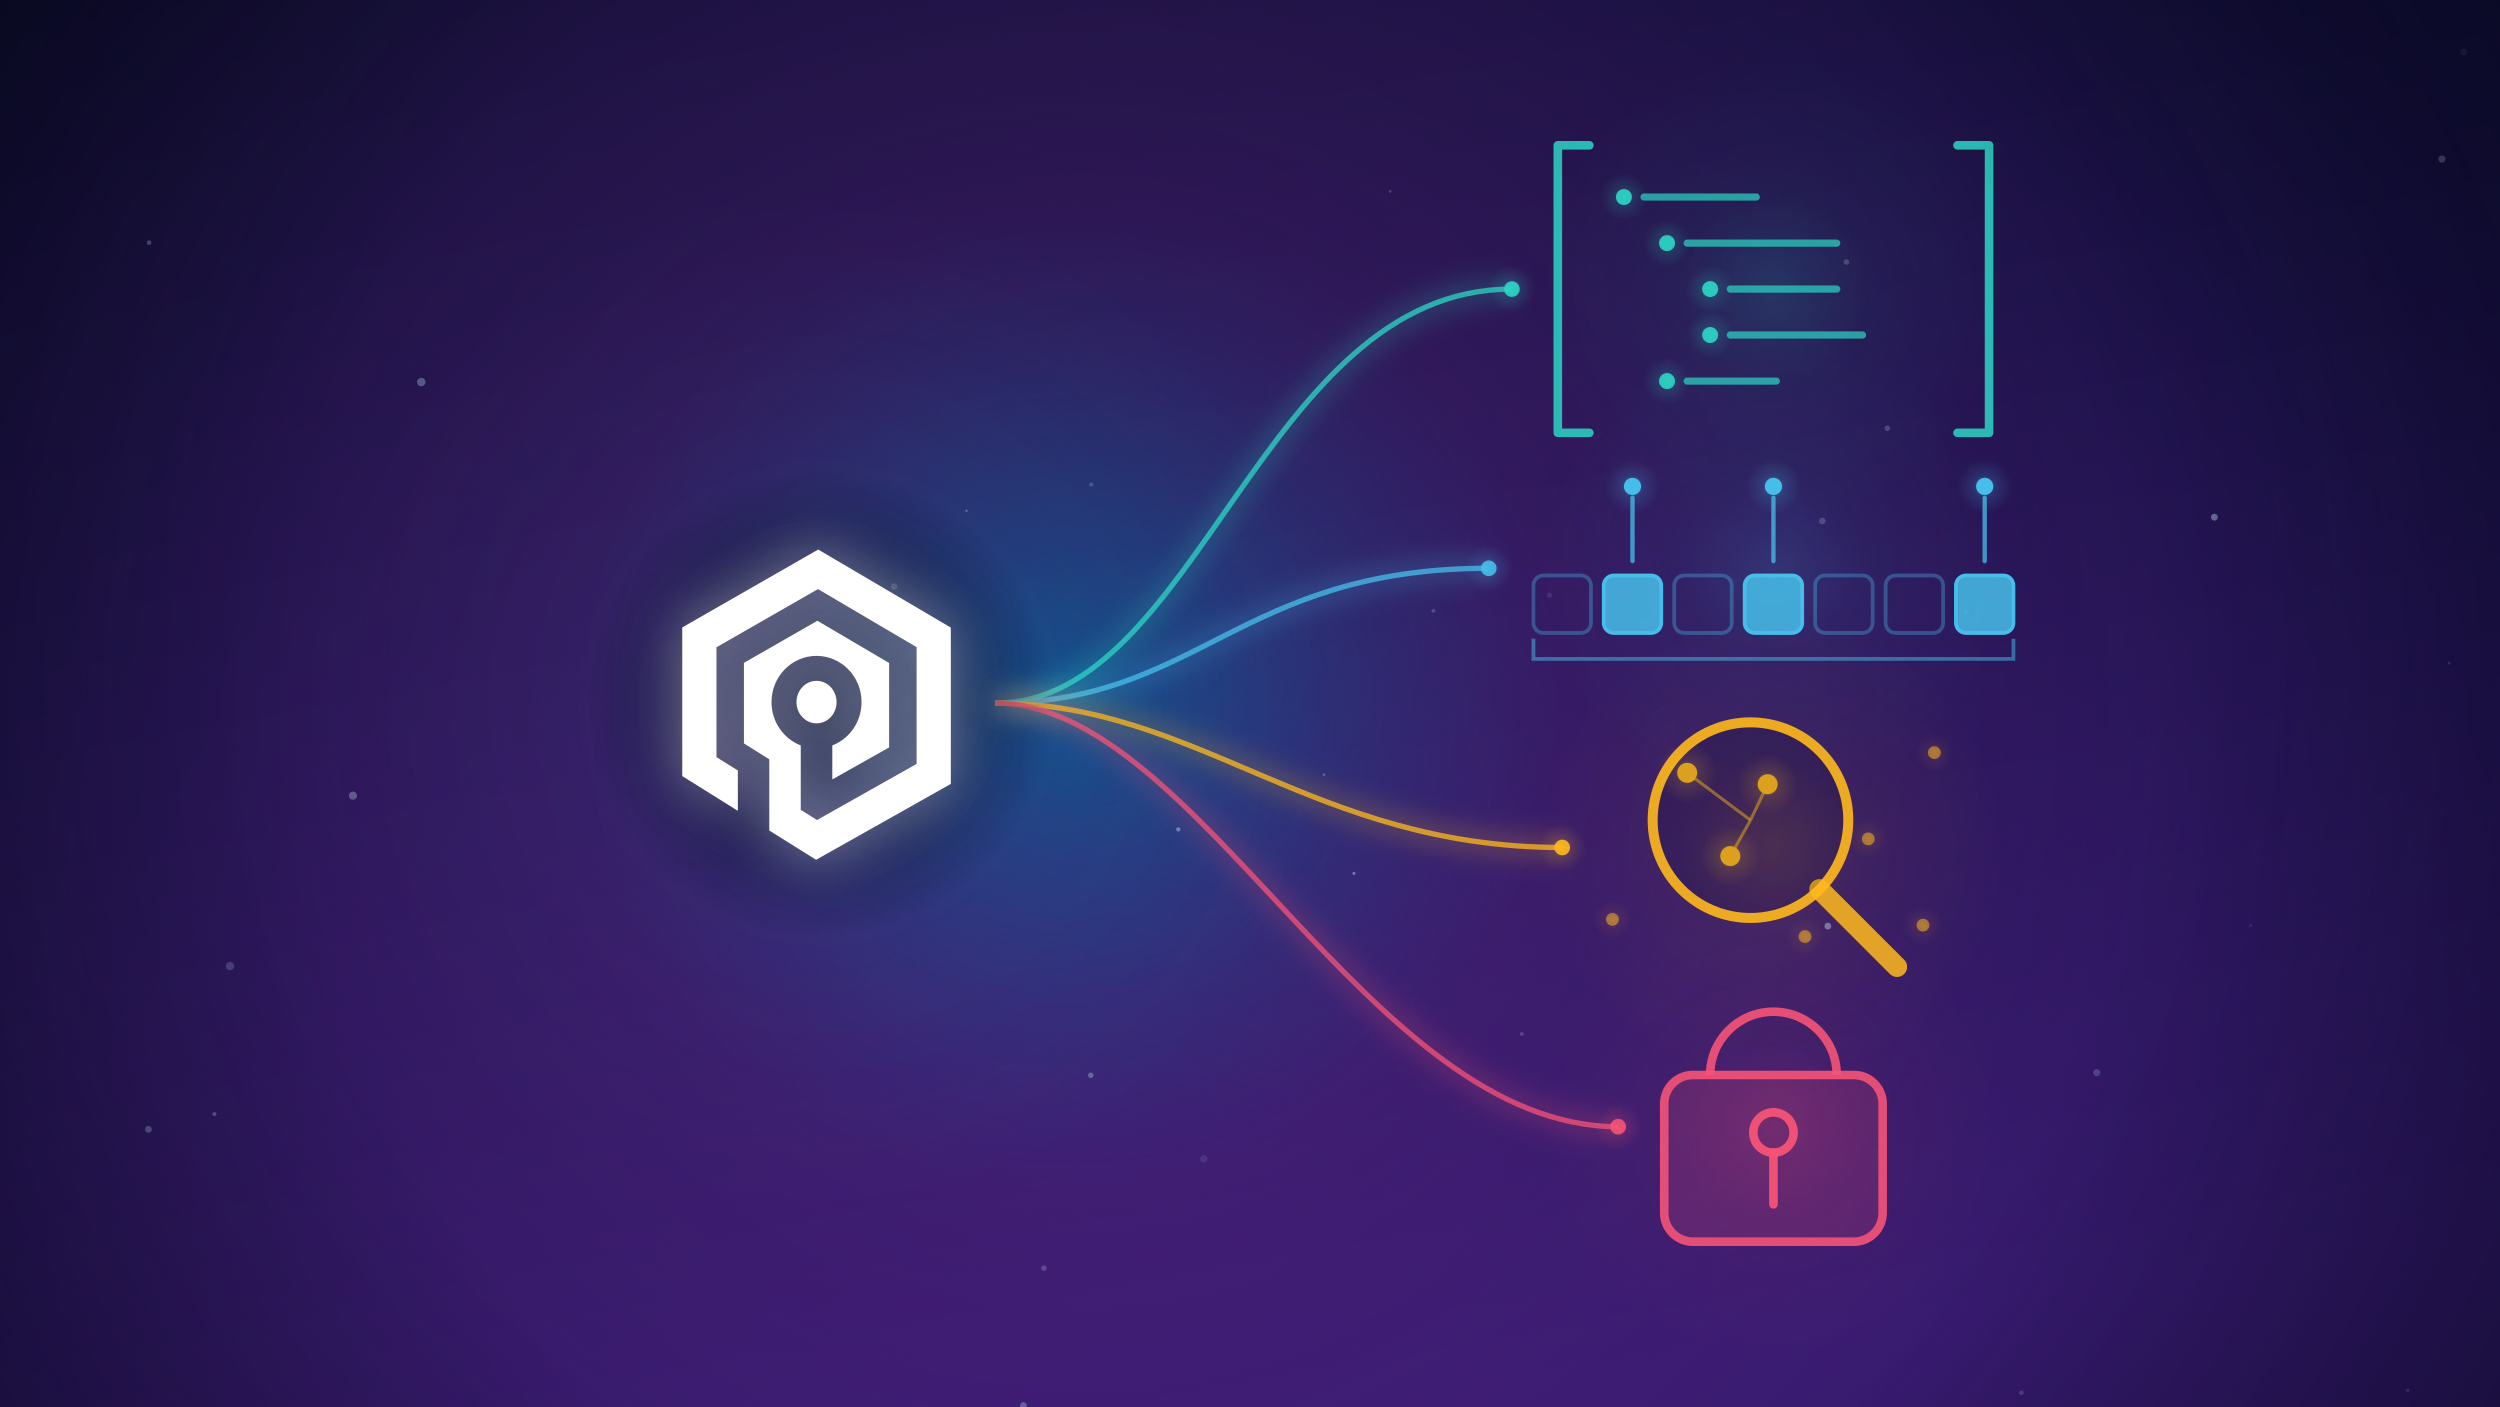
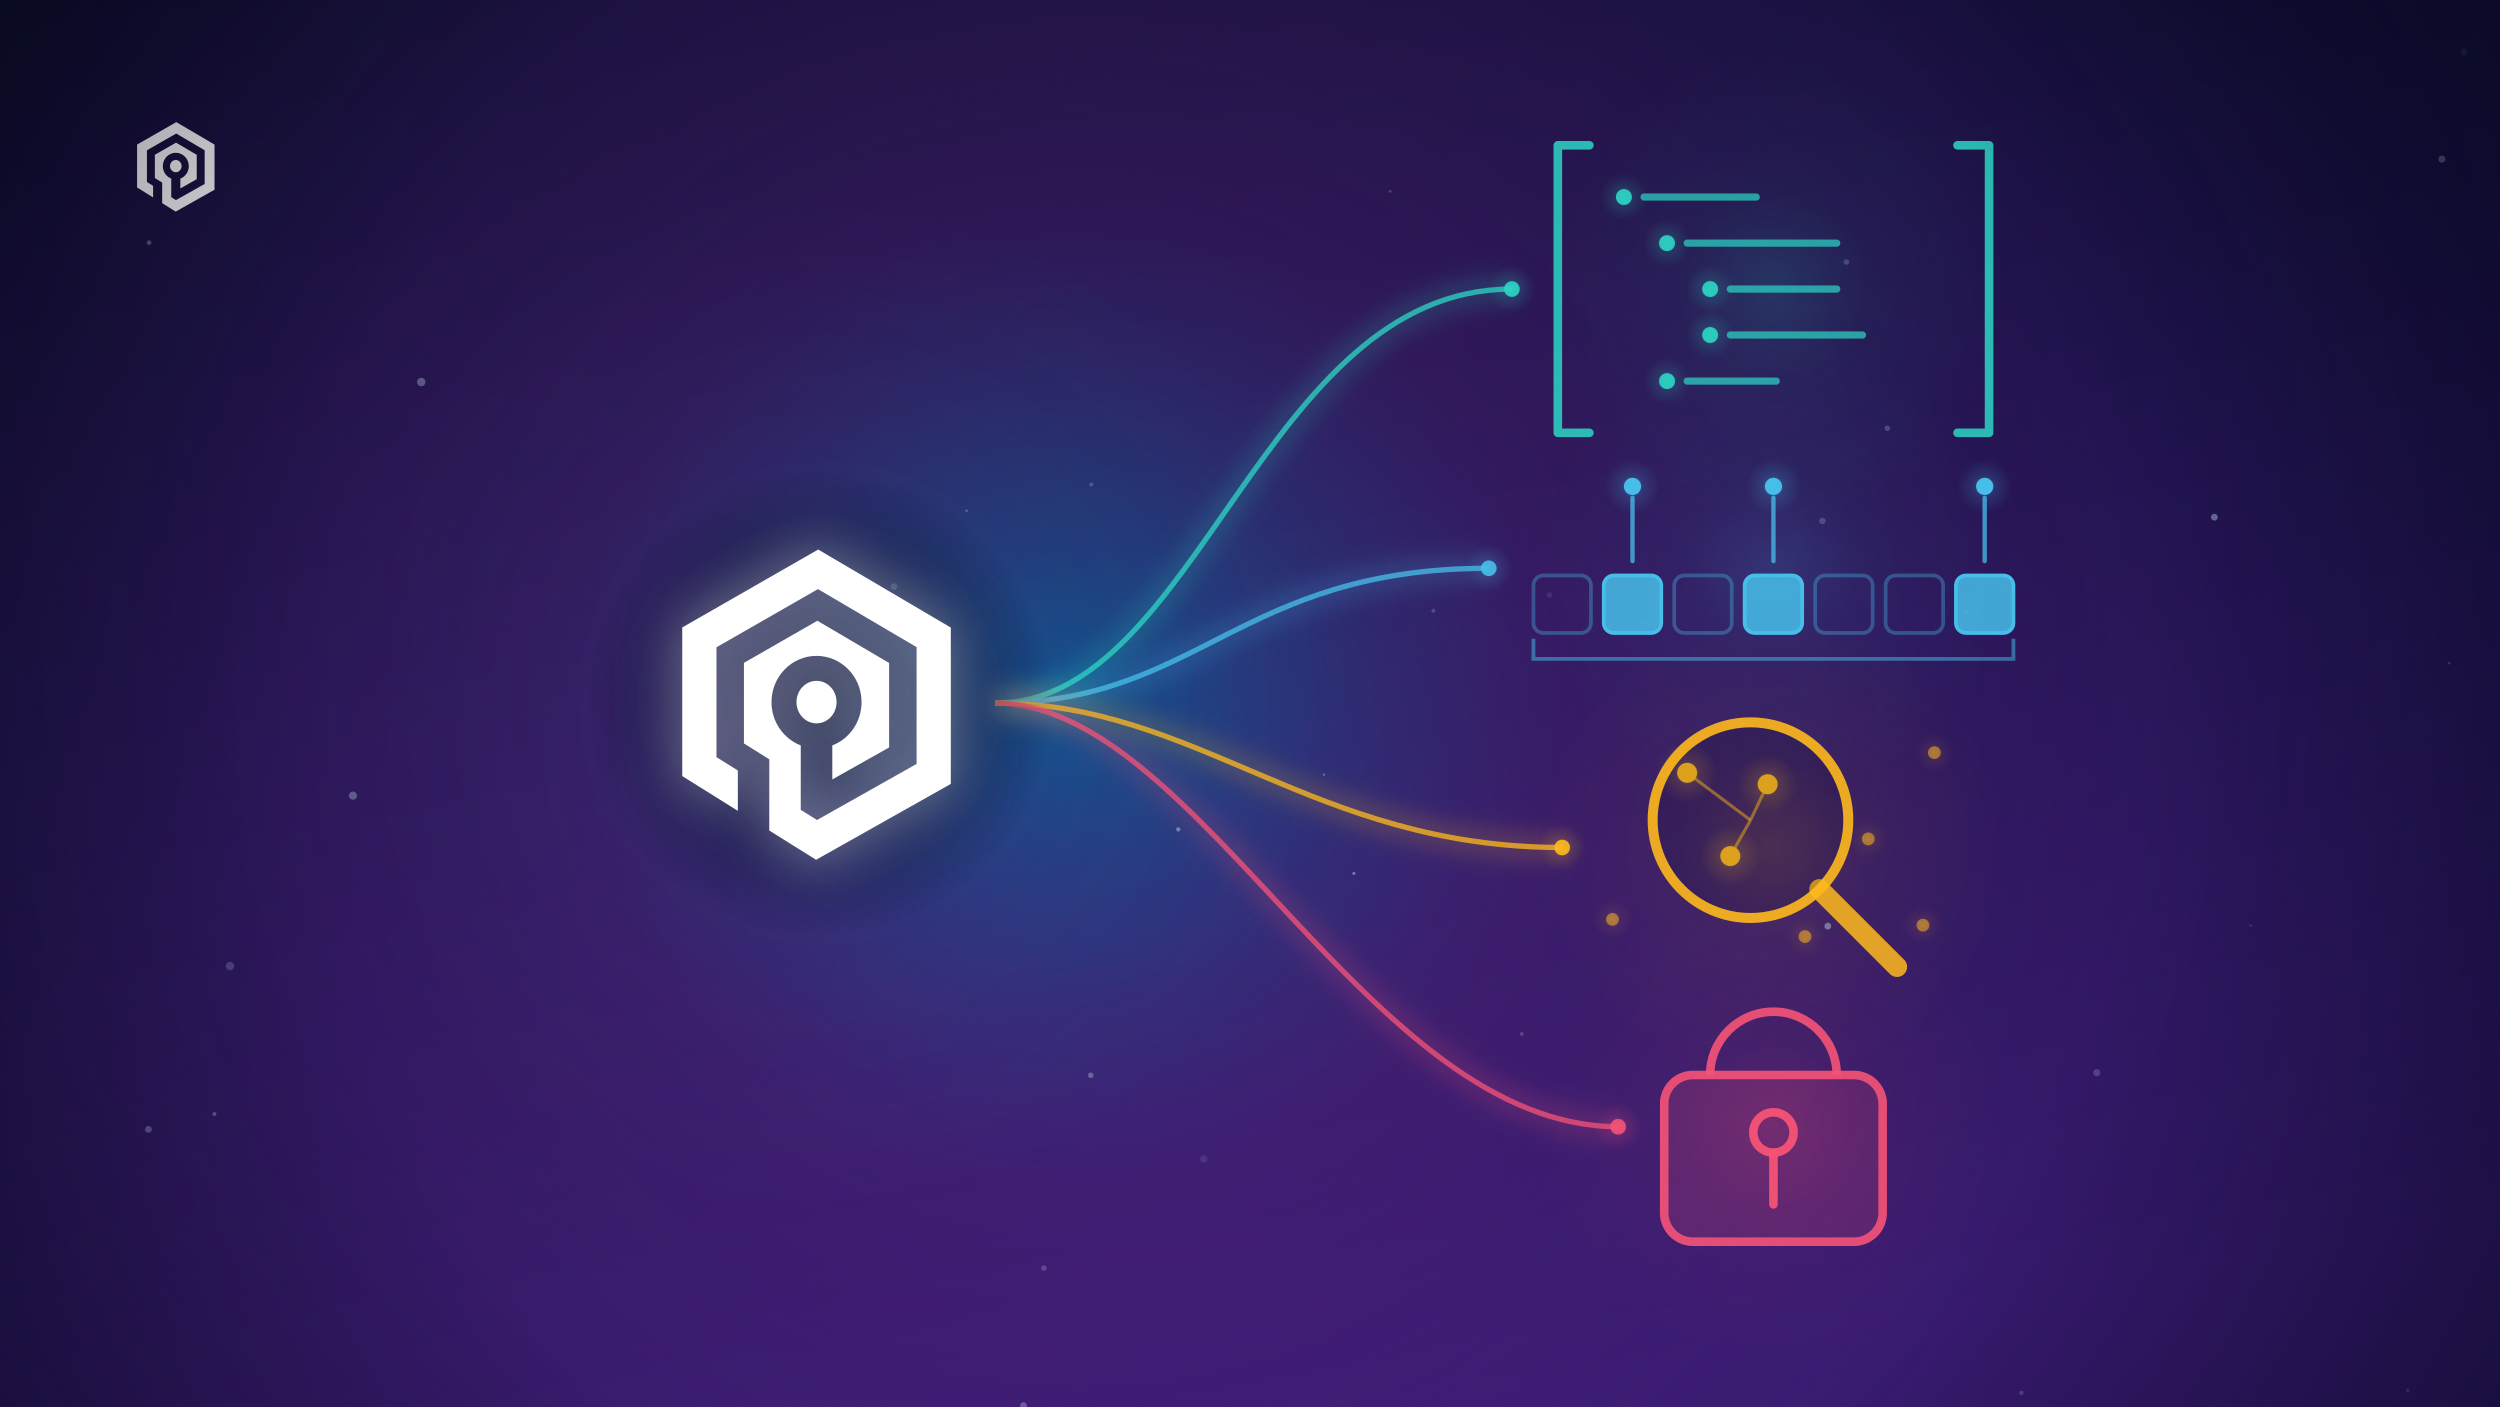
<svg xmlns="http://www.w3.org/2000/svg" width="1920" height="1080" viewBox="175 90 1600 900">
  <defs>
    <linearGradient id="sky" x1="0" y1="0" x2="0.32" y2="1">
      <stop offset="0" stop-color="#060A24" />
      <stop offset="0.48" stop-color="#171043" />
      <stop offset="1" stop-color="#301868" />
    </linearGradient>
    <radialGradient id="focus" gradientUnits="userSpaceOnUse" cx="860" cy="540" r="900">
      <stop offset="0" stop-color="#00A3E0" stop-opacity="0.42" />
      <stop offset="0.35" stop-color="#963CBD" stop-opacity="0.20" />
      <stop offset="1" stop-color="#963CBD" stop-opacity="0" />
    </radialGradient>
    <radialGradient id="vignette" gradientUnits="userSpaceOnUse" cx="960" cy="540" r="1180">
      <stop offset="0.5" stop-color="#03040F" stop-opacity="0" />
      <stop offset="1" stop-color="#03040F" stop-opacity="0.8" />
    </radialGradient>
    <radialGradient id="scrim">
      <stop offset="0" stop-color="#060A24" stop-opacity="0.72" />
      <stop offset="0.6" stop-color="#060A24" stop-opacity="0.45" />
      <stop offset="1" stop-color="#060A24" stop-opacity="0" />
    </radialGradient>
    <filter id="grain" x="0" y="0" width="100%" height="100%">
      <feTurbulence type="fractalNoise" baseFrequency="0.85" numOctaves="4" stitchTiles="stitch" />
      <feColorMatrix type="saturate" values="0" />
    </filter>
    <radialGradient id="h-cyan">
      <stop offset="0" stop-color="#46BDE9" stop-opacity="0.75" />
      <stop offset="0.4" stop-color="#46BDE9" stop-opacity="0.22" />
      <stop offset="1" stop-color="#46BDE9" stop-opacity="0" />
    </radialGradient>
    <radialGradient id="h-ice">
      <stop offset="0" stop-color="#CCF1FF" stop-opacity="0.75" />
      <stop offset="0.4" stop-color="#CCF1FF" stop-opacity="0.22" />
      <stop offset="1" stop-color="#CCF1FF" stop-opacity="0" />
    </radialGradient>
    <radialGradient id="h-mint">
      <stop offset="0" stop-color="#2CD5C4" stop-opacity="0.75" />
      <stop offset="0.4" stop-color="#2CD5C4" stop-opacity="0.22" />
      <stop offset="1" stop-color="#2CD5C4" stop-opacity="0" />
    </radialGradient>
    <radialGradient id="h-coral">
      <stop offset="0" stop-color="#F65275" stop-opacity="0.75" />
      <stop offset="0.4" stop-color="#F65275" stop-opacity="0.22" />
      <stop offset="1" stop-color="#F65275" stop-opacity="0" />
    </radialGradient>
    <radialGradient id="h-violet">
      <stop offset="0" stop-color="#963CBD" stop-opacity="0.75" />
      <stop offset="0.4" stop-color="#963CBD" stop-opacity="0.22" />
      <stop offset="1" stop-color="#963CBD" stop-opacity="0" />
    </radialGradient>
    <radialGradient id="h-gold">
      <stop offset="0" stop-color="#FFB81C" stop-opacity="0.75" />
      <stop offset="0.4" stop-color="#FFB81C" stop-opacity="0.22" />
      <stop offset="1" stop-color="#FFB81C" stop-opacity="0" />
    </radialGradient>
    <filter id="blur3" x="-70%" y="-70%" width="240%" height="240%">
      <feGaussianBlur stdDeviation="3" />
    </filter>
    <filter id="blur8" x="-70%" y="-70%" width="240%" height="240%">
      <feGaussianBlur stdDeviation="8" />
    </filter>
    <filter id="blur18" x="-70%" y="-70%" width="240%" height="240%">
      <feGaussianBlur stdDeviation="18" />
    </filter>
    <filter id="blur40" x="-70%" y="-70%" width="240%" height="240%">
      <feGaussianBlur stdDeviation="40" />
    </filter>
  </defs>
  <rect width="1920" height="1080" fill="url(#sky)" />
  <rect width="1920" height="1080" fill="url(#focus)" />
  <g>
    <circle cx="824.9" cy="44" r="1.3" fill="#CCF1FF" opacity="0.3" />
    <circle cx="880.7" cy="996.2" r="1.8" fill="#CCF1FF" opacity="0.3" />
    <circle cx="1737.8" cy="191.8" r="2.3" fill="#CCF1FF" opacity="0.3" />
    <circle cx="1565.4" cy="64.9" r="2.4" fill="#CCF1FF" opacity="0.1" />
    <circle cx="98.4" cy="184.7" r="1.2" fill="#CCF1FF" opacity="0.4" />
    <circle cx="1919.4" cy="388" r="1.3" fill="#CCF1FF" opacity="0.1" />
    <circle cx="1092.4" cy="480.9" r="1.3" fill="#CCF1FF" opacity="0.2" />
    <circle cx="1185.5" cy="1049.9" r="1" fill="#CCF1FF" opacity="0.3" />
    <circle cx="1394" cy="85.8" r="1.7" fill="#CCF1FF" opacity="0.3" />
    <circle cx="21.1" cy="242.6" r="1" fill="#CCF1FF" opacity="0.2" />
    <circle cx="444.6" cy="334.5" r="2.7" fill="#CCF1FF" opacity="0.3" />
    <circle cx="1022.4" cy="585.8" r="0.8" fill="#CCF1FF" opacity="0.3" />
    <circle cx="1433.1" cy="481.5" r="0.9" fill="#CCF1FF" opacity="0.3" />
    <circle cx="505.3" cy="84.3" r="2.5" fill="#CCF1FF" opacity="0.2" />
    <circle cx="1341.3" cy="423.4" r="2.1" fill="#CCF1FF" opacity="0.2" />
    <circle cx="330.8" cy="1041.1" r="2.4" fill="#CCF1FF" opacity="0.3" />
    <circle cx="1751.9" cy="123.3" r="2.2" fill="#CCF1FF" opacity="0.1" />
    <circle cx="1356.7" cy="257.7" r="1.8" fill="#CCF1FF" opacity="0.2" />
    <circle cx="873.4" cy="400.1" r="1.3" fill="#CCF1FF" opacity="0.2" />
    <circle cx="832.5" cy="996.1" r="1.5" fill="#CCF1FF" opacity="0.2" />
    <circle cx="1592.6" cy="9.1" r="1.6" fill="#CCF1FF" opacity="0.4" />
    <circle cx="270.4" cy="245.3" r="1.5" fill="#CCF1FF" opacity="0.3" />
    <circle cx="400.9" cy="599.2" r="2.6" fill="#CCF1FF" opacity="0.3" />
    <circle cx="270" cy="812.8" r="2.2" fill="#CCF1FF" opacity="0.3" />
    <circle cx="1799" cy="968.1" r="2.7" fill="#CCF1FF" opacity="0.3" />
    <circle cx="1592.2" cy="421" r="2.2" fill="#CCF1FF" opacity="0.4" />
    <circle cx="1382.9" cy="364.1" r="1.8" fill="#CCF1FF" opacity="0.2" />
    <circle cx="312.2" cy="803" r="1.3" fill="#CCF1FF" opacity="0.3" />
    <circle cx="1615.4" cy="682.3" r="1.1" fill="#CCF1FF" opacity="0.1" />
    <circle cx="747.2" cy="465.4" r="2.1" fill="#CCF1FF" opacity="0.3" />
    <circle cx="115" cy="862.2" r="2.2" fill="#CCF1FF" opacity="0.2" />
    <circle cx="1034.7" cy="1065.8" r="1.2" fill="#CCF1FF" opacity="0.2" />
    <circle cx="322.2" cy="708.3" r="2.7" fill="#CCF1FF" opacity="0.2" />
    <circle cx="830" cy="989.6" r="2.2" fill="#CCF1FF" opacity="0.3" />
    <circle cx="111" cy="785.3" r="2.6" fill="#CCF1FF" opacity="0.2" />
    <circle cx="131.4" cy="266.3" r="1.5" fill="#CCF1FF" opacity="0.3" />
    <circle cx="1516.9" cy="776.5" r="2.3" fill="#CCF1FF" opacity="0.2" />
    <circle cx="929.1" cy="620.8" r="1.4" fill="#CCF1FF" opacity="0.4" />
    <circle cx="1149" cy="751.7" r="1.2" fill="#CCF1FF" opacity="0.2" />
    <circle cx="1344.8" cy="682.7" r="2.2" fill="#CCF1FF" opacity="0.4" />
    <circle cx="1166.7" cy="470.9" r="1.7" fill="#CCF1FF" opacity="0.1" />
    <circle cx="793.6" cy="416.9" r="0.8" fill="#CCF1FF" opacity="0.3" />
    <circle cx="1341.7" cy="11.8" r="1.2" fill="#CCF1FF" opacity="0.1" />
    <circle cx="945.4" cy="831.7" r="2.4" fill="#CCF1FF" opacity="0.1" />
    <circle cx="1471.5" cy="38" r="2.5" fill="#CCF1FF" opacity="0.2" />
    <circle cx="1468.7" cy="981.4" r="1.4" fill="#CCF1FF" opacity="0.2" />
    <circle cx="1064.7" cy="212.5" r="0.9" fill="#CCF1FF" opacity="0.2" />
    <circle cx="843.1" cy="901.6" r="1.8" fill="#CCF1FF" opacity="0.2" />
    <circle cx="1716" cy="979.8" r="1.1" fill="#CCF1FF" opacity="0.2" />
    <circle cx="1041.5" cy="649" r="1" fill="#CCF1FF" opacity="0.4" />
    <circle cx="554.6" cy="1059.1" r="1" fill="#CCF1FF" opacity="0.3" />
    <circle cx="873.1" cy="778.2" r="1.8" fill="#CCF1FF" opacity="0.3" />
    <circle cx="43.2" cy="170.4" r="1.3" fill="#CCF1FF" opacity="0.4" />
    <circle cx="1742.4" cy="514.4" r="0.9" fill="#CCF1FF" opacity="0.2" />
    <circle cx="105.1" cy="86.6" r="1.3" fill="#CCF1FF" opacity="0.2" />
  </g>
  <circle cx="700" cy="540" r="330" fill="url(#h-cyan)" opacity="0.18" />
  <circle cx="1310" cy="275" r="150" fill="url(#h-mint)" opacity="0.22" />
  <circle cx="1310" cy="453.7" r="150" fill="url(#h-cyan)" opacity="0.22" />
  <circle cx="1310" cy="632.4" r="150" fill="url(#h-gold)" opacity="0.22" />
  <circle cx="1310" cy="811.1" r="150" fill="url(#h-coral)" opacity="0.22" />
  <g>
    <path d="M 812 540 C 942 540 982.6 275 1142.6 275" fill="none" stroke="#2CD5C4" stroke-width="14" opacity="0.22" filter="url(#blur8)" />
    <path d="M 812 540 C 942 540 982.6 275 1142.6 275" fill="none" stroke="#2CD5C4" stroke-width="3.4" opacity="0.75" />
    <circle cx="1142.6" cy="275" r="15" fill="url(#h-mint)" opacity="0.6" />
    <circle cx="1142.6" cy="275" r="5" fill="#2CD5C4" opacity="0.9" />
    <path d="M 812 540 C 942 540 967.8 453.7 1127.8 453.7" fill="none" stroke="#46BDE9" stroke-width="14" opacity="0.22" filter="url(#blur8)" />
    <path d="M 812 540 C 942 540 967.8 453.7 1127.8 453.7" fill="none" stroke="#46BDE9" stroke-width="3.4" opacity="0.75" />
    <circle cx="1127.8" cy="453.7" r="15" fill="url(#h-cyan)" opacity="0.6" />
    <circle cx="1127.8" cy="453.7" r="5" fill="#46BDE9" opacity="0.9" />
    <path d="M 812 540 C 942 540 1014.8 632.4 1174.8 632.4" fill="none" stroke="#FFB81C" stroke-width="14" opacity="0.22" filter="url(#blur8)" />
    <path d="M 812 540 C 942 540 1014.8 632.4 1174.8 632.4" fill="none" stroke="#FFB81C" stroke-width="3.4" opacity="0.75" />
    <circle cx="1174.8" cy="632.4" r="15" fill="url(#h-gold)" opacity="0.6" />
    <circle cx="1174.8" cy="632.4" r="5" fill="#FFB81C" opacity="0.9" />
    <path d="M 812 540 C 942 540 1050.6 811.1 1210.6 811.1" fill="none" stroke="#F65275" stroke-width="14" opacity="0.22" filter="url(#blur8)" />
    <path d="M 812 540 C 942 540 1050.6 811.1 1210.6 811.1" fill="none" stroke="#F65275" stroke-width="3.4" opacity="0.75" />
    <circle cx="1210.6" cy="811.1" r="15" fill="url(#h-coral)" opacity="0.6" />
    <circle cx="1210.6" cy="811.1" r="5" fill="#F65275" opacity="0.9" />
  </g>
  <circle cx="700" cy="540" r="150" fill="url(#scrim)" />
  <g filter="url(#blur18)" opacity="0.5">
    <g transform="translate(608.8 436) scale(2.8493)">
      <path d="M 13.482 60.695 L 0.998 52.884 L 0.998 19.503 L 31.528 2.001 L 61.318 19.532 L 61.318 54.645 L 31.055 71.689 L 20.548 65.116 L 20.548 51.041 L 20.548 49.12 L 14.852 45.556 L 14.852 27.453 L 31.346 17.997 L 47.464 27.482 L 47.464 46.451 L 34.703 53.638 L 34.703 45.999 C 38.529 44.526 41.274 40.739 41.274 36.27 C 41.274 30.511 36.713 25.884 31.158 25.884 C 25.603 25.884 21.042 30.511 21.042 36.27 C 21.042 40.739 23.787 44.526 27.612 45.999 L 27.612 60.474 L 31.261 62.756 L 53.635 50.155 L 53.635 23.925 L 31.477 10.885 L 8.681 23.954 L 8.681 48.629 L 13.482 51.633 L 13.482 60.695 Z M 31.158 31.498 C 33.672 31.498 35.66 33.664 35.66 36.27 C 35.66 38.877 33.672 41.043 31.158 41.043 C 28.644 41.043 26.656 38.877 26.656 36.27 C 26.656 33.664 28.644 31.498 31.158 31.498 Z" fill="#FFFFFF" fill-rule="evenodd" />
    </g>
  </g>
  <g>
    <g transform="translate(608.8 436) scale(2.8493)">
      <path d="M 13.482 60.695 L 0.998 52.884 L 0.998 19.503 L 31.528 2.001 L 61.318 19.532 L 61.318 54.645 L 31.055 71.689 L 20.548 65.116 L 20.548 51.041 L 20.548 49.12 L 14.852 45.556 L 14.852 27.453 L 31.346 17.997 L 47.464 27.482 L 47.464 46.451 L 34.703 53.638 L 34.703 45.999 C 38.529 44.526 41.274 40.739 41.274 36.27 C 41.274 30.511 36.713 25.884 31.158 25.884 C 25.603 25.884 21.042 30.511 21.042 36.27 C 21.042 40.739 23.787 44.526 27.612 45.999 L 27.612 60.474 L 31.261 62.756 L 53.635 50.155 L 53.635 23.925 L 31.477 10.885 L 8.681 23.954 L 8.681 48.629 L 13.482 51.633 L 13.482 60.695 Z M 31.158 31.498 C 33.672 31.498 35.66 33.664 35.66 36.27 C 35.66 38.877 33.672 41.043 31.158 41.043 C 28.644 41.043 26.656 38.877 26.656 36.27 C 26.656 33.664 28.644 31.498 31.158 31.498 Z" fill="#FFFFFF" fill-rule="evenodd" />
    </g>
  </g>
  <g>
    <path d="M 1192.2 183 L 1172 183 L 1172 367 L 1192.2 367" fill="none" stroke="#2CD5C4" stroke-width="5.5" stroke-linecap="round" stroke-linejoin="round" opacity="0.85" />
    <path d="M 1427.8 183 L 1448 183 L 1448 367 L 1427.8 367" fill="none" stroke="#2CD5C4" stroke-width="5.5" stroke-linecap="round" stroke-linejoin="round" opacity="0.85" />
    <line x1="1227.2" y1="216.1" x2="1299" y2="216.1" stroke="#2CD5C4" stroke-width="4.6" stroke-linecap="round" opacity="0.7" />
    <circle cx="1214.3" cy="216.1" r="15.2" fill="url(#h-mint)" opacity="0.6" />
    <circle cx="1214.3" cy="216.1" r="5.1" fill="#2CD5C4" opacity="0.9" />
    <line x1="1254.8" y1="245.6" x2="1350.5" y2="245.6" stroke="#2CD5C4" stroke-width="4.6" stroke-linecap="round" opacity="0.7" />
    <circle cx="1241.9" cy="245.6" r="15.2" fill="url(#h-mint)" opacity="0.6" />
    <circle cx="1241.9" cy="245.6" r="5.1" fill="#2CD5C4" opacity="0.9" />
    <line x1="1282.4" y1="275" x2="1350.5" y2="275" stroke="#2CD5C4" stroke-width="4.6" stroke-linecap="round" opacity="0.7" />
    <circle cx="1269.5" cy="275" r="15.2" fill="url(#h-mint)" opacity="0.6" />
    <circle cx="1269.5" cy="275" r="5.1" fill="#2CD5C4" opacity="0.9" />
    <line x1="1282.4" y1="304.4" x2="1367" y2="304.4" stroke="#2CD5C4" stroke-width="4.6" stroke-linecap="round" opacity="0.7" />
    <circle cx="1269.5" cy="304.4" r="15.2" fill="url(#h-mint)" opacity="0.6" />
    <circle cx="1269.5" cy="304.4" r="5.1" fill="#2CD5C4" opacity="0.9" />
    <line x1="1254.8" y1="333.9" x2="1311.8" y2="333.9" stroke="#2CD5C4" stroke-width="4.6" stroke-linecap="round" opacity="0.7" />
    <circle cx="1241.9" cy="333.9" r="15.2" fill="url(#h-mint)" opacity="0.6" />
    <circle cx="1241.9" cy="333.9" r="5.1" fill="#2CD5C4" opacity="0.9" />
    <rect x="1156.4" y="458.3" width="36.8" height="36.8" rx="6.4" fill="#46BDE9" fill-opacity="0" stroke="#46BDE9" stroke-width="2.4" opacity="0.34" />
    <rect x="1201.4" y="458.3" width="36.8" height="36.8" rx="6.4" fill="#46BDE9" fill-opacity="0.85" stroke="#46BDE9" stroke-width="2.4" opacity="1" />
    <rect x="1246.5" y="458.3" width="36.8" height="36.8" rx="6.4" fill="#46BDE9" fill-opacity="0" stroke="#46BDE9" stroke-width="2.4" opacity="0.34" />
    <rect x="1291.6" y="458.3" width="36.8" height="36.8" rx="6.4" fill="#46BDE9" fill-opacity="0.85" stroke="#46BDE9" stroke-width="2.4" opacity="1" />
    <rect x="1336.7" y="458.3" width="36.8" height="36.8" rx="6.4" fill="#46BDE9" fill-opacity="0" stroke="#46BDE9" stroke-width="2.4" opacity="0.34" />
    <rect x="1381.8" y="458.3" width="36.8" height="36.8" rx="6.4" fill="#46BDE9" fill-opacity="0" stroke="#46BDE9" stroke-width="2.4" opacity="0.34" />
    <rect x="1426.8" y="458.3" width="36.8" height="36.8" rx="6.4" fill="#46BDE9" fill-opacity="0.85" stroke="#46BDE9" stroke-width="2.4" opacity="1" />
    <line x1="1219.8" y1="408.6" x2="1219.8" y2="449.1" stroke="#46BDE9" stroke-width="2.8" stroke-linecap="round" opacity="0.75" />
    <circle cx="1219.8" cy="401.3" r="17.7" fill="url(#h-cyan)" opacity="0.7" />
    <circle cx="1219.8" cy="401.3" r="5.5" fill="#46BDE9" opacity="1" />
    <line x1="1310" y1="408.6" x2="1310" y2="449.1" stroke="#46BDE9" stroke-width="2.8" stroke-linecap="round" opacity="0.75" />
    <circle cx="1310" cy="401.3" r="17.7" fill="url(#h-cyan)" opacity="0.7" />
    <circle cx="1310" cy="401.3" r="5.5" fill="#46BDE9" opacity="1" />
    <line x1="1445.2" y1="408.6" x2="1445.2" y2="449.1" stroke="#46BDE9" stroke-width="2.8" stroke-linecap="round" opacity="0.75" />
    <circle cx="1445.2" cy="401.3" r="17.7" fill="url(#h-cyan)" opacity="0.7" />
    <circle cx="1445.2" cy="401.3" r="5.5" fill="#46BDE9" opacity="1" />
    <path d="M 1156.4 498.8 L 1156.4 511.7 L 1463.6 511.7 L 1463.6 498.8" fill="none" stroke="#46BDE9" stroke-width="2.4" opacity="0.5" />
    <circle cx="1207" cy="678.4" r="12.4" fill="url(#h-gold)" opacity="0.3" />
    <circle cx="1207" cy="678.4" r="4.1" fill="#FFB81C" opacity="0.5" />
    <line x1="1295.3" y1="614.9" x2="1254.8" y2="584.6" stroke="#FFB81C" stroke-width="2" opacity="0.55" />
    <circle cx="1254.8" cy="584.6" r="19.3" fill="url(#h-gold)" opacity="0.7" />
    <circle cx="1254.8" cy="584.6" r="6.4" fill="#FFB81C" opacity="1" />
    <line x1="1295.3" y1="614.9" x2="1282.4" y2="637.9" stroke="#FFB81C" stroke-width="2" opacity="0.55" />
    <circle cx="1282.4" cy="637.9" r="19.3" fill="url(#h-gold)" opacity="0.7" />
    <circle cx="1282.4" cy="637.9" r="6.4" fill="#FFB81C" opacity="1" />
    <line x1="1295.3" y1="614.9" x2="1306.3" y2="591.9" stroke="#FFB81C" stroke-width="2" opacity="0.55" />
    <circle cx="1306.3" cy="591.9" r="19.3" fill="url(#h-gold)" opacity="0.7" />
    <circle cx="1306.3" cy="591.9" r="6.4" fill="#FFB81C" opacity="1" />
    <circle cx="1330.2" cy="689.4" r="12.4" fill="url(#h-gold)" opacity="0.3" />
    <circle cx="1330.2" cy="689.4" r="4.1" fill="#FFB81C" opacity="0.5" />
    <circle cx="1370.7" cy="626.9" r="12.4" fill="url(#h-gold)" opacity="0.3" />
    <circle cx="1370.7" cy="626.9" r="4.1" fill="#FFB81C" opacity="0.5" />
    <circle cx="1405.7" cy="682.1" r="12.4" fill="url(#h-gold)" opacity="0.3" />
    <circle cx="1405.7" cy="682.1" r="4.1" fill="#FFB81C" opacity="0.5" />
    <circle cx="1413" cy="571.7" r="12.4" fill="url(#h-gold)" opacity="0.3" />
    <circle cx="1413" cy="571.7" r="4.1" fill="#FFB81C" opacity="0.5" />
    <line x1="1339.4" y1="659.1" x2="1389.1" y2="708.8" stroke="#FFB81C" stroke-width="12.9" stroke-linecap="round" opacity="0.85" />
    <circle cx="1295.3" cy="614.9" r="62.6" fill="#060A24" fill-opacity="0.16" stroke="#FFB81C" stroke-width="6.4" opacity="0.9" />
    <path d="M 1269.5 778 A 40.5 40.5 0 0 1 1350.5 778" fill="none" stroke="#F65275" stroke-width="5.5" opacity="0.9" />
    <rect x="1240.1" y="778" width="139.8" height="106.7" rx="18.4" fill="#F65275" fill-opacity="0.18" stroke="#F65275" stroke-width="5.5" opacity="0.9" />
    <circle cx="1310" cy="814.8" r="12.9" fill="none" stroke="#F65275" stroke-width="5.5" opacity="0.95" />
    <line x1="1310" y1="827.7" x2="1310" y2="860.8" stroke="#F65275" stroke-width="5.5" stroke-linecap="round" opacity="0.95" />
  </g>
+   <g opacity="0.92">
+     <g transform="translate(261.9 166.5) scale(0.8219)">
+       <path d="M 13.482 60.695 L 0.998 52.884 L 0.998 19.503 L 31.528 2.001 L 61.318 19.532 L 61.318 54.645 L 31.055 71.689 L 20.548 65.116 L 20.548 51.041 L 20.548 49.12 L 14.852 45.556 L 14.852 27.453 L 31.346 17.997 L 47.464 27.482 L 47.464 46.451 L 34.703 53.638 L 34.703 45.999 C 38.529 44.526 41.274 40.739 41.274 36.27 C 41.274 30.511 36.713 25.884 31.158 25.884 C 25.603 25.884 21.042 30.511 21.042 36.27 C 21.042 40.739 23.787 44.526 27.612 45.999 L 27.612 60.474 L 31.261 62.756 L 53.635 50.155 L 53.635 23.925 L 31.477 10.885 L 8.681 23.954 L 8.681 48.629 L 13.482 51.633 L 13.482 60.695 Z M 31.158 31.498 C 33.672 31.498 35.66 33.664 35.66 36.27 C 35.66 38.877 33.672 41.043 31.158 41.043 C 28.644 41.043 26.656 38.877 26.656 36.27 C 26.656 33.664 28.644 31.498 31.158 31.498 Z" fill="#FFFFFF" fill-rule="evenodd" />
+     </g>
+   </g>
  <rect width="1920" height="1080" fill="url(#vignette)" />
  <rect width="1920" height="1080" filter="url(#grain)" opacity="0.055" style="mix-blend-mode:overlay" />
</svg>
